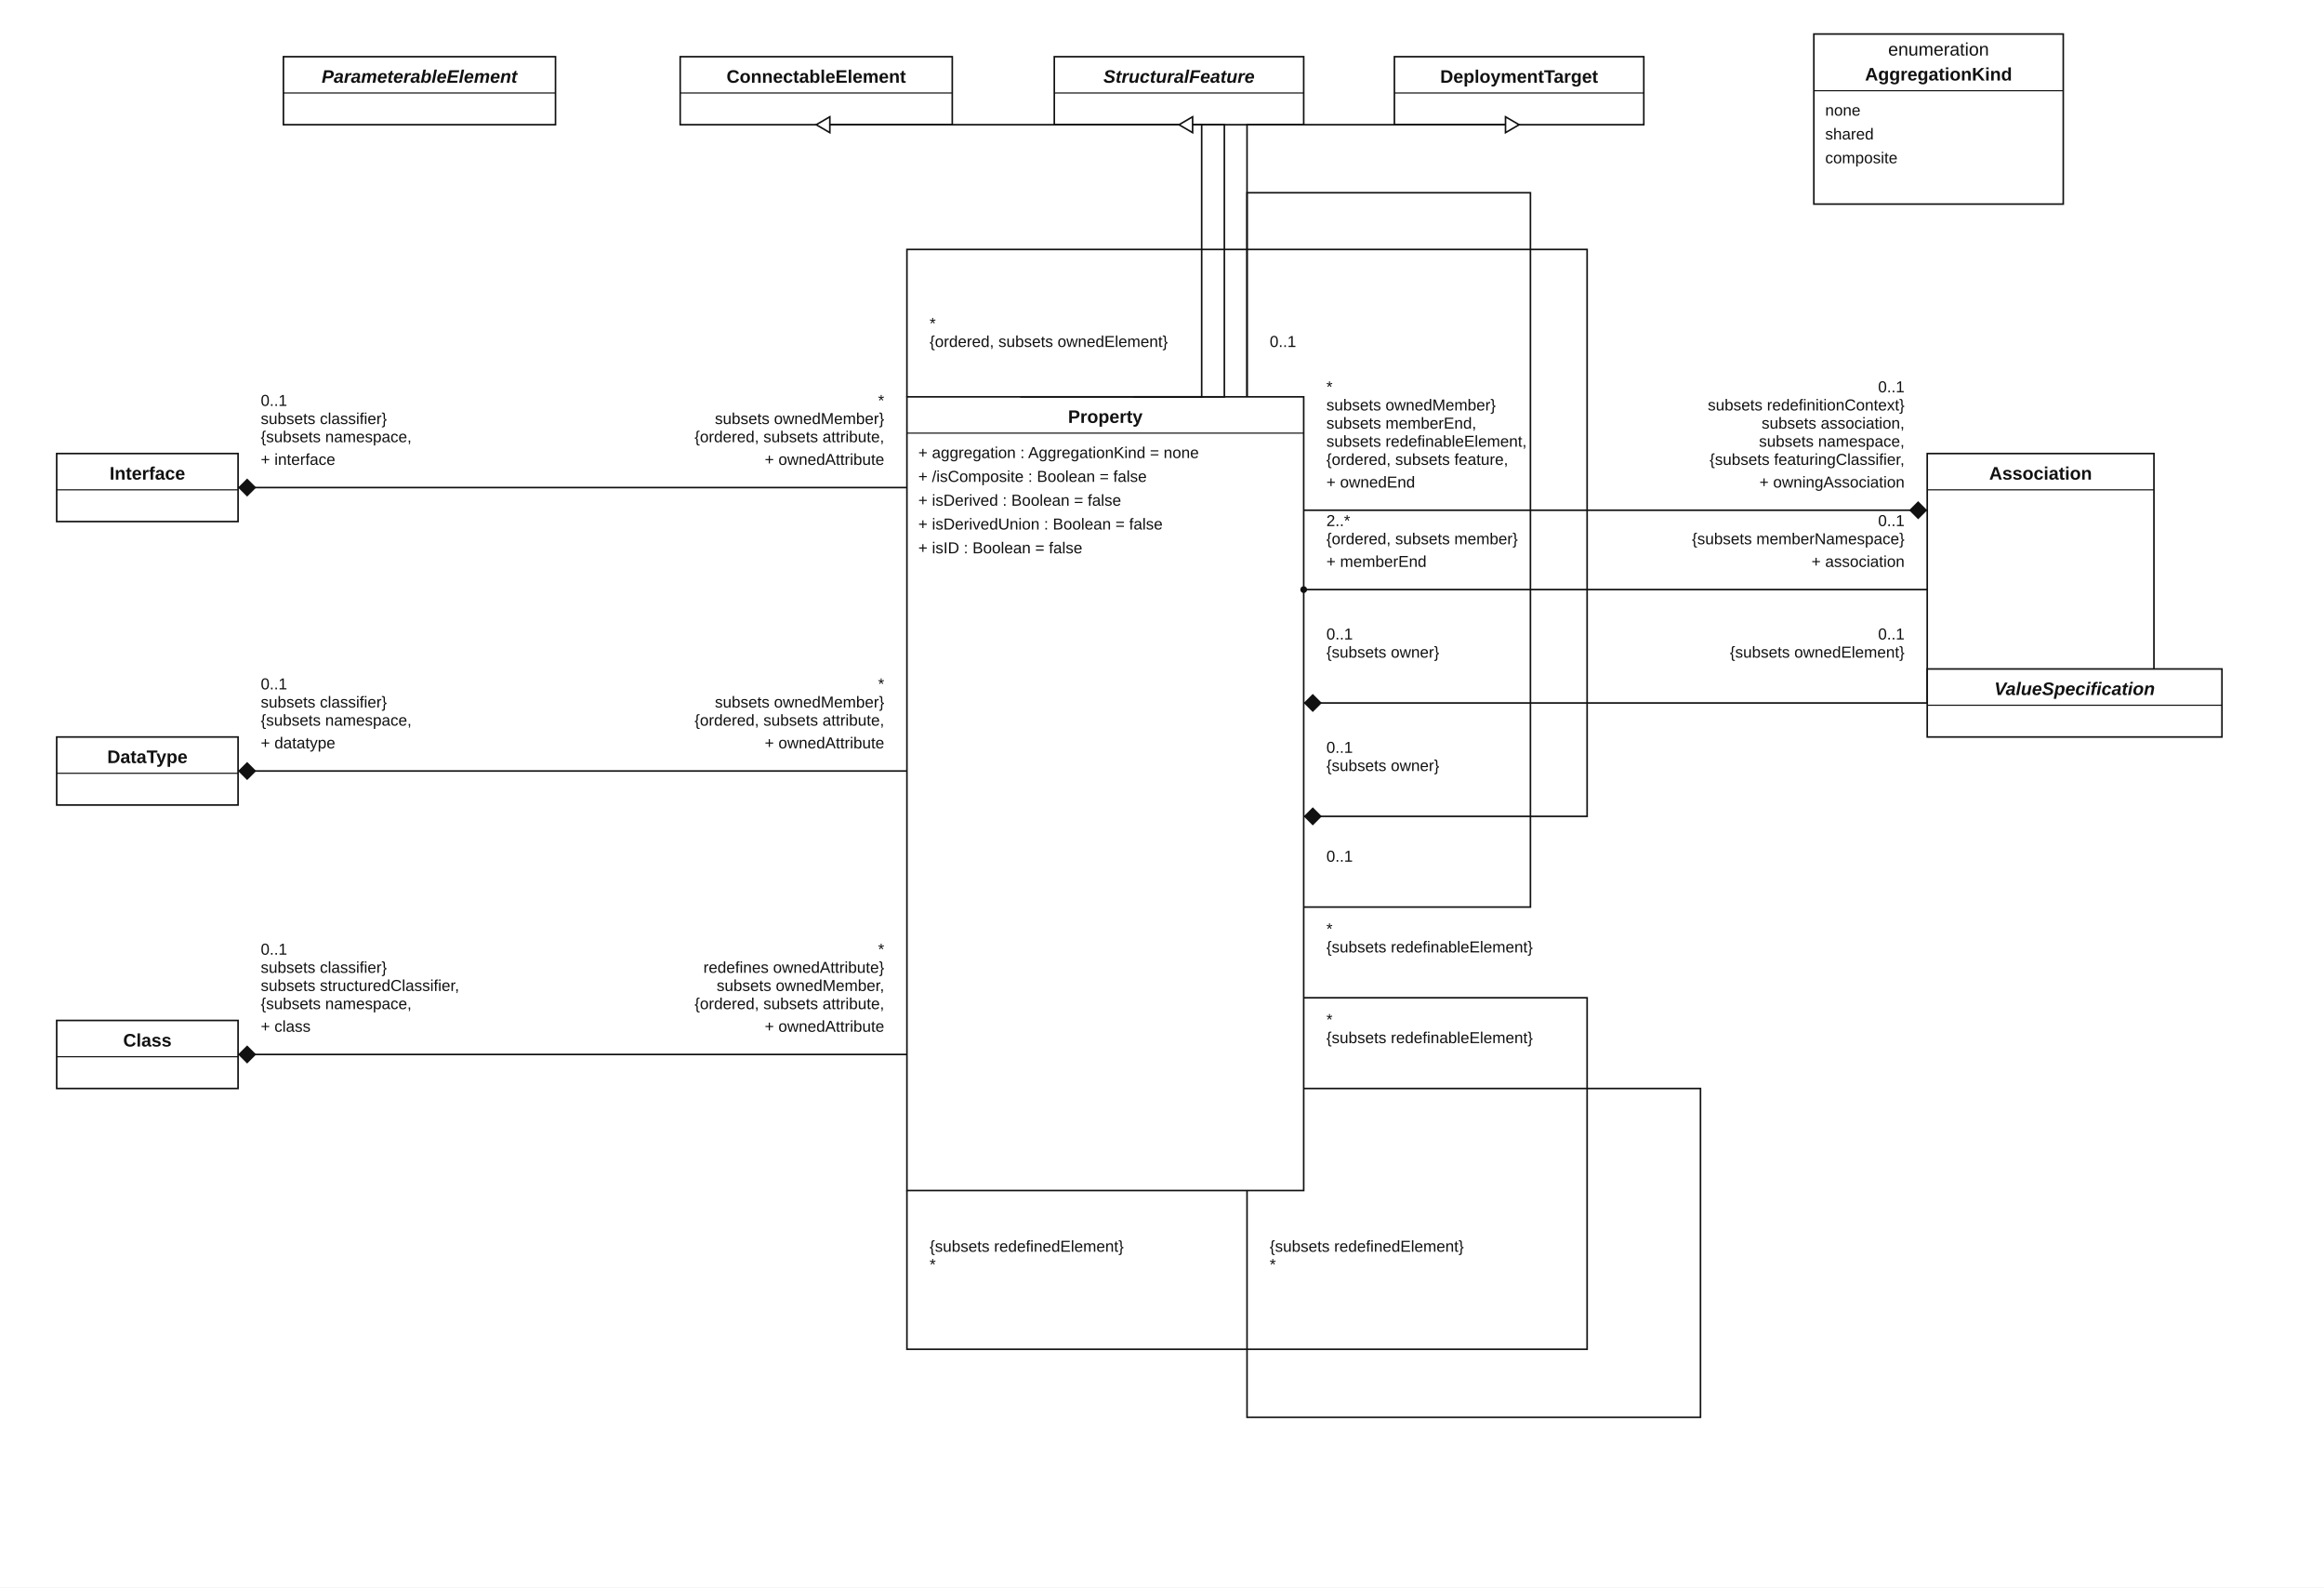
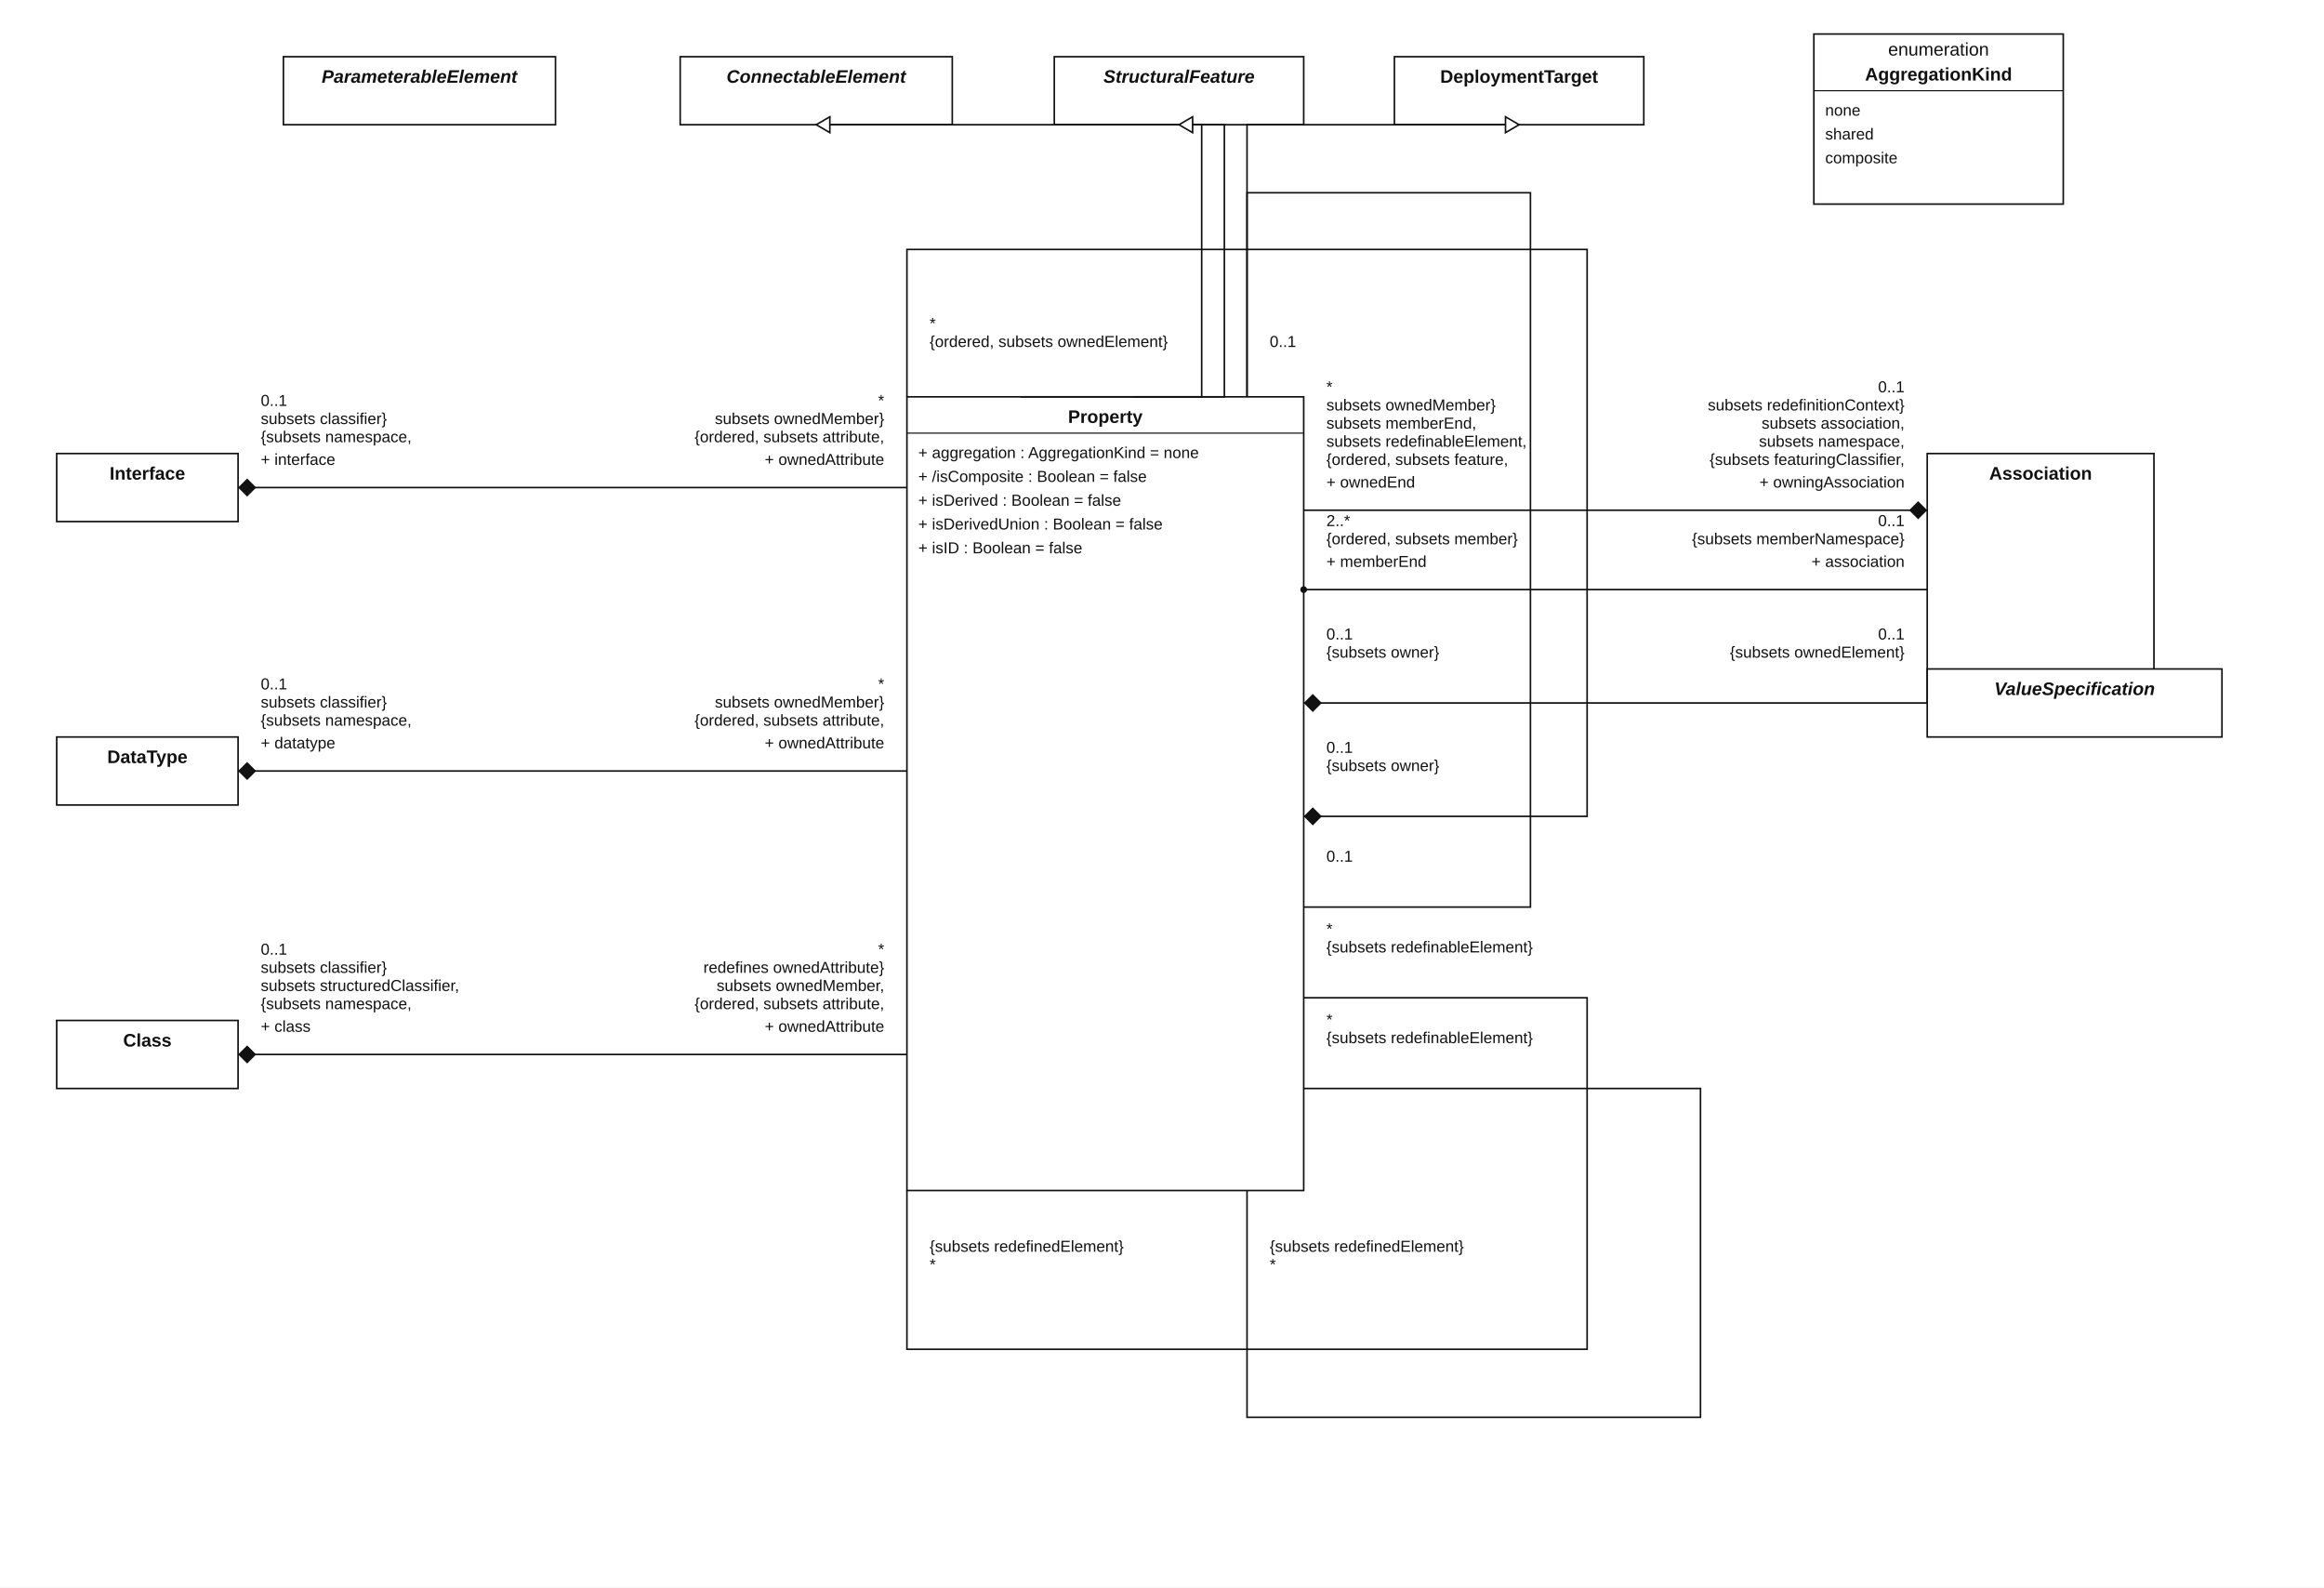
<svg xmlns="http://www.w3.org/2000/svg" width="2050" height="1400" viewBox="0 0 2050 1400" role="img" aria-labelledby="diagram-title diagram-description" data-figure="9.10">
  <defs>
    <marker id="generalization" markerWidth="15" markerHeight="16" refX="13" refY="8" orient="auto" markerUnits="userSpaceOnUse">
      <path d="M 1 1 L 13 8 L 1 15 Z" fill="#ffffff" stroke="#111111" stroke-width="1.4" />
    </marker>
    <marker id="navigation" markerWidth="9" markerHeight="10" refX="8" refY="5" orient="auto" markerUnits="userSpaceOnUse">
      <path d="M 1 1 L 8 5 L 1 9" fill="none" stroke="context-stroke" stroke-width="1.2" />
    </marker>
    <marker id="navigation-start" markerWidth="9" markerHeight="10" refX="8" refY="5" orient="auto-start-reverse" markerUnits="userSpaceOnUse">
      <path d="M 1 1 L 8 5 L 1 9" fill="none" stroke="context-stroke" stroke-width="1.2" />
    </marker>
    <marker id="annotation" markerWidth="10" markerHeight="10" refX="9" refY="5" orient="auto" markerUnits="userSpaceOnUse">
      <path d="M 0 0 L 10 5 L 0 10 Z" fill="#8a2d2d" />
    </marker>
    <style>.background, .class-box, .package-box, .note-box { fill: #ffffff; }
  .class-box, .package-box, .note-box, .association, .generalization-line,
  .class-divider, .example-association, .dependency-line, .note-link { stroke: #111111; stroke-width: 1.4; }
  .association, .generalization-line, .class-divider, .example-association,
  .dependency-line, .note-link { fill: none; }
  .class-divider { stroke-width: 1; }
  text { fill: #111111; font-family: Arial, Helvetica, sans-serif; font-size: 16px; }
  .class-name { font-weight: 700; }
  .abstract { font-style: italic; }
  .attribute, .operation { font-size: 14px; }
  .association-end, .association-label, .example-association-group .example-label { font-size: 14px; }
  .end-dot, .composition { fill: #111111; }
  .dependency-line, .note-link { stroke-dasharray: 7 5; }
  .template-signature { stroke-dasharray: 4 3; }
  a { cursor: pointer; }
  a:hover .class-box, a:hover .note-box { fill: #eef3fb; stroke: #1e3a8a; }
  a:focus-visible { outline: none; }
  a:focus-visible .class-box, a:focus-visible .note-box { stroke: #7c3aed; stroke-width: 3; }
  .association, .example-association, .dependency-line { pointer-events: stroke; }
  .association-hitbox { fill: none; stroke: transparent; stroke-width: 12; pointer-events: stroke; }
  .association-group:hover .association, .example-association-group:hover .example-association,
  .dependency-group:hover .dependency-line { stroke: #1e3a8a; stroke-width: 2.2; }
  .association-group:hover text, .example-association-group:hover text,
  .dependency-group:hover text { fill: #1e3a8a; }
  .association-group:hover .end-dot, .association-group:hover .composition,
  .example-association-group:hover .end-dot { fill: #1e3a8a; }
  .association-end { cursor: help; }
  .sequence-frame, .sequence-lifeline, .sequence-message, .sequence-observation, .sequence-constraint { fill: none; stroke: #111111; stroke-width: 1.4; }
  .sequence-lifeline { stroke-dasharray: 7 5; }
  .annotation-line { fill: none; stroke: #8a2d2d; stroke-width: 2; }
  .annotation-label { fill: #8a2d2d; }
  a:hover .annotation-label { fill: #1e3a8a; }</style>
  </defs>
  <rect class="background" width="2050" height="1400" />
  <a class="class-node" data-classifier="ParameterableElement" href="../../index.html#/classifier/parameterableelement" target="_top" aria-label="ParameterableElement — открыть описание класса">
    <rect class="class-box" x="250" y="50" width="240" height="60" />
-     <line class="class-divider" x1="250" y1="82" x2="490" y2="82" />
    <text class="class-name abstract" x="370.0" y="73" text-anchor="middle">ParameterableElement</text>
  </a>
-   <g class="class-node" data-classifier="ConnectableElement">
+   <a class="class-node" data-classifier="ConnectableElement" href="../../index.html#/classifier/connectableelement" target="_top" aria-label="ConnectableElement — открыть описание класса">
    <rect class="class-box" x="600" y="50" width="240" height="60" />
-     <line class="class-divider" x1="600" y1="82" x2="840" y2="82" />
-     <text class="class-name" x="720.0" y="73" text-anchor="middle">ConnectableElement</text>
-   </g>
+     <text class="class-name abstract" x="720.0" y="73" text-anchor="middle">ConnectableElement</text>
+   </a>
  <a class="class-node" data-classifier="StructuralFeature" href="../../index.html#/classifier/structuralfeature" target="_top" aria-label="StructuralFeature — открыть описание класса">
    <rect class="class-box" x="930" y="50" width="220" height="60" />
-     <line class="class-divider" x1="930" y1="82" x2="1150" y2="82" />
    <text class="class-name abstract" x="1040.0" y="73" text-anchor="middle">StructuralFeature</text>
  </a>
  <g class="class-node" data-classifier="DeploymentTarget">
    <rect class="class-box" x="1230" y="50" width="220" height="60" />
-     <line class="class-divider" x1="1230" y1="82" x2="1450" y2="82" />
    <text class="class-name" x="1340.0" y="73" text-anchor="middle">DeploymentTarget</text>
  </g>
  <a class="class-node" data-classifier="AggregationKind" href="../../index.html#/classifier/aggregationkind" target="_top" aria-label="AggregationKind — открыть описание класса">
    <rect class="class-box" x="1600" y="30" width="220" height="150" />
    <line class="class-divider" x1="1600" y1="80" x2="1820" y2="80" />
    <text x="1710.0" y="49" text-anchor="middle">enumeration</text>
    <text class="class-name" x="1710.0" y="71" text-anchor="middle">AggregationKind</text>
    <text class="attribute" x="1610" y="102">none</text>
    <text class="attribute" x="1610" y="123">shared</text>
    <text class="attribute" x="1610" y="144">composite</text>
  </a>
  <a class="class-node" data-classifier="Interface" href="../../index.html#/classifier/interface" target="_top" aria-label="Interface — открыть описание класса">
    <rect class="class-box" x="50" y="400" width="160" height="60" />
-     <line class="class-divider" x1="50" y1="432" x2="210" y2="432" />
    <text class="class-name" x="130.0" y="423" text-anchor="middle">Interface</text>
  </a>
  <a class="class-node" data-classifier="DataType" href="../../index.html#/classifier/datatype" target="_top" aria-label="DataType — открыть описание класса">
    <rect class="class-box" x="50" y="650" width="160" height="60" />
-     <line class="class-divider" x1="50" y1="682" x2="210" y2="682" />
    <text class="class-name" x="130.0" y="673" text-anchor="middle">DataType</text>
  </a>
-   <g class="class-node" data-classifier="Class">
+   <a class="class-node" data-classifier="Class" href="../../index.html#/classifier/class" target="_top" aria-label="Class — открыть описание класса">
    <rect class="class-box" x="50" y="900" width="160" height="60" />
-     <line class="class-divider" x1="50" y1="932" x2="210" y2="932" />
    <text class="class-name" x="130.0" y="923" text-anchor="middle">Class</text>
-   </g>
+   </a>
  <a class="class-node" data-classifier="Property" href="../../index.html#/classifier/property" target="_top" aria-label="Property — открыть описание класса">
    <rect class="class-box" x="800" y="350" width="350" height="700" />
    <line class="class-divider" x1="800" y1="382" x2="1150" y2="382" />
    <text class="class-name" x="975.0" y="373" text-anchor="middle">Property</text>
    <text class="attribute" x="810" y="404">+ aggregation : AggregationKind = none</text>
    <text class="attribute" x="810" y="425">+ /isComposite : Boolean = false</text>
    <text class="attribute" x="810" y="446">+ isDerived : Boolean = false</text>
    <text class="attribute" x="810" y="467">+ isDerivedUnion : Boolean = false</text>
    <text class="attribute" x="810" y="488">+ isID : Boolean = false</text>
  </a>
-   <g class="class-node" data-classifier="Association">
+   <a class="class-node" data-classifier="Association" href="../../index.html#/classifier/association" target="_top" aria-label="Association — открыть описание класса">
    <rect class="class-box" x="1700" y="400" width="200" height="220" />
-     <line class="class-divider" x1="1700" y1="432" x2="1900" y2="432" />
    <text class="class-name" x="1800.0" y="423" text-anchor="middle">Association</text>
-   </g>
+   </a>
  <a class="class-node" data-classifier="ValueSpecification" href="../../index.html#/classifier/valuespecification" target="_top" aria-label="ValueSpecification — открыть описание класса">
    <rect class="class-box" x="1700" y="590" width="260" height="60" />
-     <line class="class-divider" x1="1700" y1="622" x2="1960" y2="622" />
    <text class="class-name abstract" x="1830.0" y="613" text-anchor="middle">ValueSpecification</text>
  </a>
  <path class="generalization-line" d="M 900 350 H 1060 V 110 H 720" data-child="Property" data-parent="ConnectableElement" marker-end="url(#generalization)" />
  <path class="generalization-line" d="M 1000 350 H 1080 V 110 H 1040" data-child="Property" data-parent="StructuralFeature" marker-end="url(#generalization)" />
  <path class="generalization-line" d="M 1100 350 V 110 H 1340" data-child="Property" data-parent="DeploymentTarget" marker-end="url(#generalization)" />
  <g class="example-association-group">
    <path class="example-association" d="M 210 430 H 800" />
    <path class="association-hitbox" d="M 210 430 H 800" aria-hidden="true" />
    <polygon class="composition" points="210,430 218,422 226,430 218,438" />
    <text class="example-label" x="230" y="410">+ interface</text>
    <text class="example-label" x="230" y="390">{subsets namespace,</text>
    <text class="example-label" x="230" y="374">subsets classifier}</text>
    <text class="example-label" x="230" y="358">0..1</text>
    <text class="example-label" x="780" y="410" text-anchor="end">+ ownedAttribute</text>
    <text class="example-label" x="780" y="390" text-anchor="end">{ordered, subsets attribute,</text>
    <text class="example-label" x="780" y="374" text-anchor="end">subsets ownedMember}</text>
    <text class="example-label" x="780" y="358" text-anchor="end">*</text>
  </g>
  <g class="example-association-group">
    <path class="example-association" d="M 210 680 H 800" />
    <path class="association-hitbox" d="M 210 680 H 800" aria-hidden="true" />
    <polygon class="composition" points="210,680 218,672 226,680 218,688" />
    <text class="example-label" x="230" y="660">+ datatype</text>
    <text class="example-label" x="230" y="640">{subsets namespace,</text>
    <text class="example-label" x="230" y="624">subsets classifier}</text>
    <text class="example-label" x="230" y="608">0..1</text>
    <text class="example-label" x="780" y="660" text-anchor="end">+ ownedAttribute</text>
    <text class="example-label" x="780" y="640" text-anchor="end">{ordered, subsets attribute,</text>
    <text class="example-label" x="780" y="624" text-anchor="end">subsets ownedMember}</text>
    <text class="example-label" x="780" y="608" text-anchor="end">*</text>
  </g>
  <g class="example-association-group">
    <path class="example-association" d="M 210 930 H 800" />
    <path class="association-hitbox" d="M 210 930 H 800" aria-hidden="true" />
    <polygon class="composition" points="210,930 218,922 226,930 218,938" />
    <text class="example-label" x="230" y="910">+ class</text>
    <text class="example-label" x="230" y="890">{subsets namespace,</text>
    <text class="example-label" x="230" y="874">subsets structuredClassifier,</text>
    <text class="example-label" x="230" y="858">subsets classifier}</text>
    <text class="example-label" x="230" y="842">0..1</text>
    <text class="example-label" x="780" y="910" text-anchor="end">+ ownedAttribute</text>
    <text class="example-label" x="780" y="890" text-anchor="end">{ordered, subsets attribute,</text>
    <text class="example-label" x="780" y="874" text-anchor="end">subsets ownedMember,</text>
    <text class="example-label" x="780" y="858" text-anchor="end">redefines ownedAttribute}</text>
    <text class="example-label" x="780" y="842" text-anchor="end">*</text>
  </g>
  <g class="example-association-group">
    <path class="example-association" d="M 1150 450 H 1700" />
    <path class="association-hitbox" d="M 1150 450 H 1700" aria-hidden="true" />
    <polygon class="composition" points="1700,450 1692,442 1684,450 1692,458" />
    <text class="example-label" x="1170" y="430">+ ownedEnd</text>
    <text class="example-label" x="1170" y="410">{ordered, subsets feature,</text>
    <text class="example-label" x="1170" y="394">subsets redefinableElement,</text>
    <text class="example-label" x="1170" y="378">subsets memberEnd,</text>
    <text class="example-label" x="1170" y="362">subsets ownedMember}</text>
    <text class="example-label" x="1170" y="346">*</text>
    <text class="example-label" x="1680" y="430" text-anchor="end">+ owningAssociation</text>
    <text class="example-label" x="1680" y="410" text-anchor="end">{subsets featuringClassifier,</text>
    <text class="example-label" x="1680" y="394" text-anchor="end">subsets namespace,</text>
    <text class="example-label" x="1680" y="378" text-anchor="end">subsets association,</text>
    <text class="example-label" x="1680" y="362" text-anchor="end">subsets redefinitionContext}</text>
    <text class="example-label" x="1680" y="346" text-anchor="end">0..1</text>
  </g>
  <g class="example-association-group">
    <path class="example-association" d="M 1150 520 H 1700" />
    <path class="association-hitbox" d="M 1150 520 H 1700" aria-hidden="true" />
    <circle class="end-dot" cx="1150" cy="520" r="3" />
    <text class="example-label" x="1170" y="500">+ memberEnd</text>
    <text class="example-label" x="1170" y="480">{ordered, subsets member}</text>
    <text class="example-label" x="1170" y="464">2..*</text>
    <text class="example-label" x="1680" y="500" text-anchor="end">+ association</text>
    <text class="example-label" x="1680" y="480" text-anchor="end">{subsets memberNamespace}</text>
    <text class="example-label" x="1680" y="464" text-anchor="end">0..1</text>
  </g>
  <a class="association-link" href="../../index.html#/association/a-qualifier-associationend" target="_top" aria-label="Открыть описание ассоциации A_qualifier_associationEnd">
    <g class="association-group" id="A_qualifier_associationEnd">
      <path class="association" d="M 1150 720 H 1400 V 220 H 800 V 350" />
      <path class="association-hitbox" d="M 1150 720 H 1400 V 220 H 800 V 350" aria-hidden="true" />
      <polygon class="composition" points="1150,720 1158,712 1166,720 1158,728" />
      <text class="association-end" x="1170" y="700" />
      <text class="association-end" x="820" y="322" />
      <text class="association-label" x="1170" y="680">{subsets owner}</text>
      <text class="association-label" x="1170" y="664">0..1</text>
      <text class="association-label" x="820" y="306">{ordered, subsets ownedElement}</text>
      <text class="association-label" x="820" y="290">*</text>
    </g>
  </a>
  <a class="association-link" href="../../index.html#/association/a-opposite-property" target="_top" aria-label="Открыть описание ассоциации A_opposite_property">
    <g class="association-group" id="A_opposite_property">
      <path class="association" d="M 1150 800 H 1350 V 170 H 1100 V 350" />
      <path class="association-hitbox" d="M 1150 800 H 1350 V 170 H 1100 V 350" aria-hidden="true" />
      <text class="association-end" x="1170" y="780" />
      <text class="association-end" x="1120" y="322" />
      <text class="association-label" x="1170" y="760">0..1</text>
      <text class="association-label" x="1120" y="306">0..1</text>
    </g>
  </a>
  <a class="association-link" href="../../index.html#/association/a-redefinedproperty-property" target="_top" aria-label="Открыть описание ассоциации A_redefinedProperty_property">
    <g class="association-group" id="A_redefinedProperty_property">
      <path class="association" d="M 1150 880 H 1400 V 1190 H 800 V 1050" />
      <path class="association-hitbox" d="M 1150 880 H 1400 V 1190 H 800 V 1050" aria-hidden="true" />
      <text class="association-end" x="1170" y="860" />
      <text class="association-end" x="820" y="1088" />
      <text class="association-label" x="1170" y="840">{subsets redefinableElement}</text>
      <text class="association-label" x="1170" y="824">*</text>
      <text class="association-label" x="820" y="1104">{subsets redefinedElement}</text>
      <text class="association-label" x="820" y="1120">*</text>
    </g>
  </a>
  <a class="association-link" href="../../index.html#/association/a-subsettedproperty-property" target="_top" aria-label="Открыть описание ассоциации A_subsettedProperty_property">
    <g class="association-group" id="A_subsettedProperty_property">
      <path class="association" d="M 1150 960 H 1500 V 1250 H 1100 V 1050" />
      <path class="association-hitbox" d="M 1150 960 H 1500 V 1250 H 1100 V 1050" aria-hidden="true" />
      <text class="association-end" x="1170" y="940" />
      <text class="association-end" x="1120" y="1088" />
      <text class="association-label" x="1170" y="920">{subsets redefinableElement}</text>
      <text class="association-label" x="1170" y="904">*</text>
      <text class="association-label" x="1120" y="1104">{subsets redefinedElement}</text>
      <text class="association-label" x="1120" y="1120">*</text>
    </g>
  </a>
  <a class="association-link" href="../../index.html#/association/a-defaultvalue-owningproperty" target="_top" aria-label="Открыть описание ассоциации A_defaultValue_owningProperty">
    <g class="association-group" id="A_defaultValue_owningProperty">
      <path class="association" d="M 1150 620 H 1700" />
      <path class="association-hitbox" d="M 1150 620 H 1700" aria-hidden="true" />
      <polygon class="composition" points="1150,620 1158,612 1166,620 1158,628" />
      <text class="association-end" x="1170" y="600" />
      <text class="association-end" x="1680" y="600" text-anchor="end" />
      <text class="association-label" x="1170" y="580">{subsets owner}</text>
      <text class="association-label" x="1170" y="564">0..1</text>
      <text class="association-label" x="1680" y="580" text-anchor="end">{subsets ownedElement}</text>
      <text class="association-label" x="1680" y="564" text-anchor="end">0..1</text>
    </g>
  </a>
</svg>
